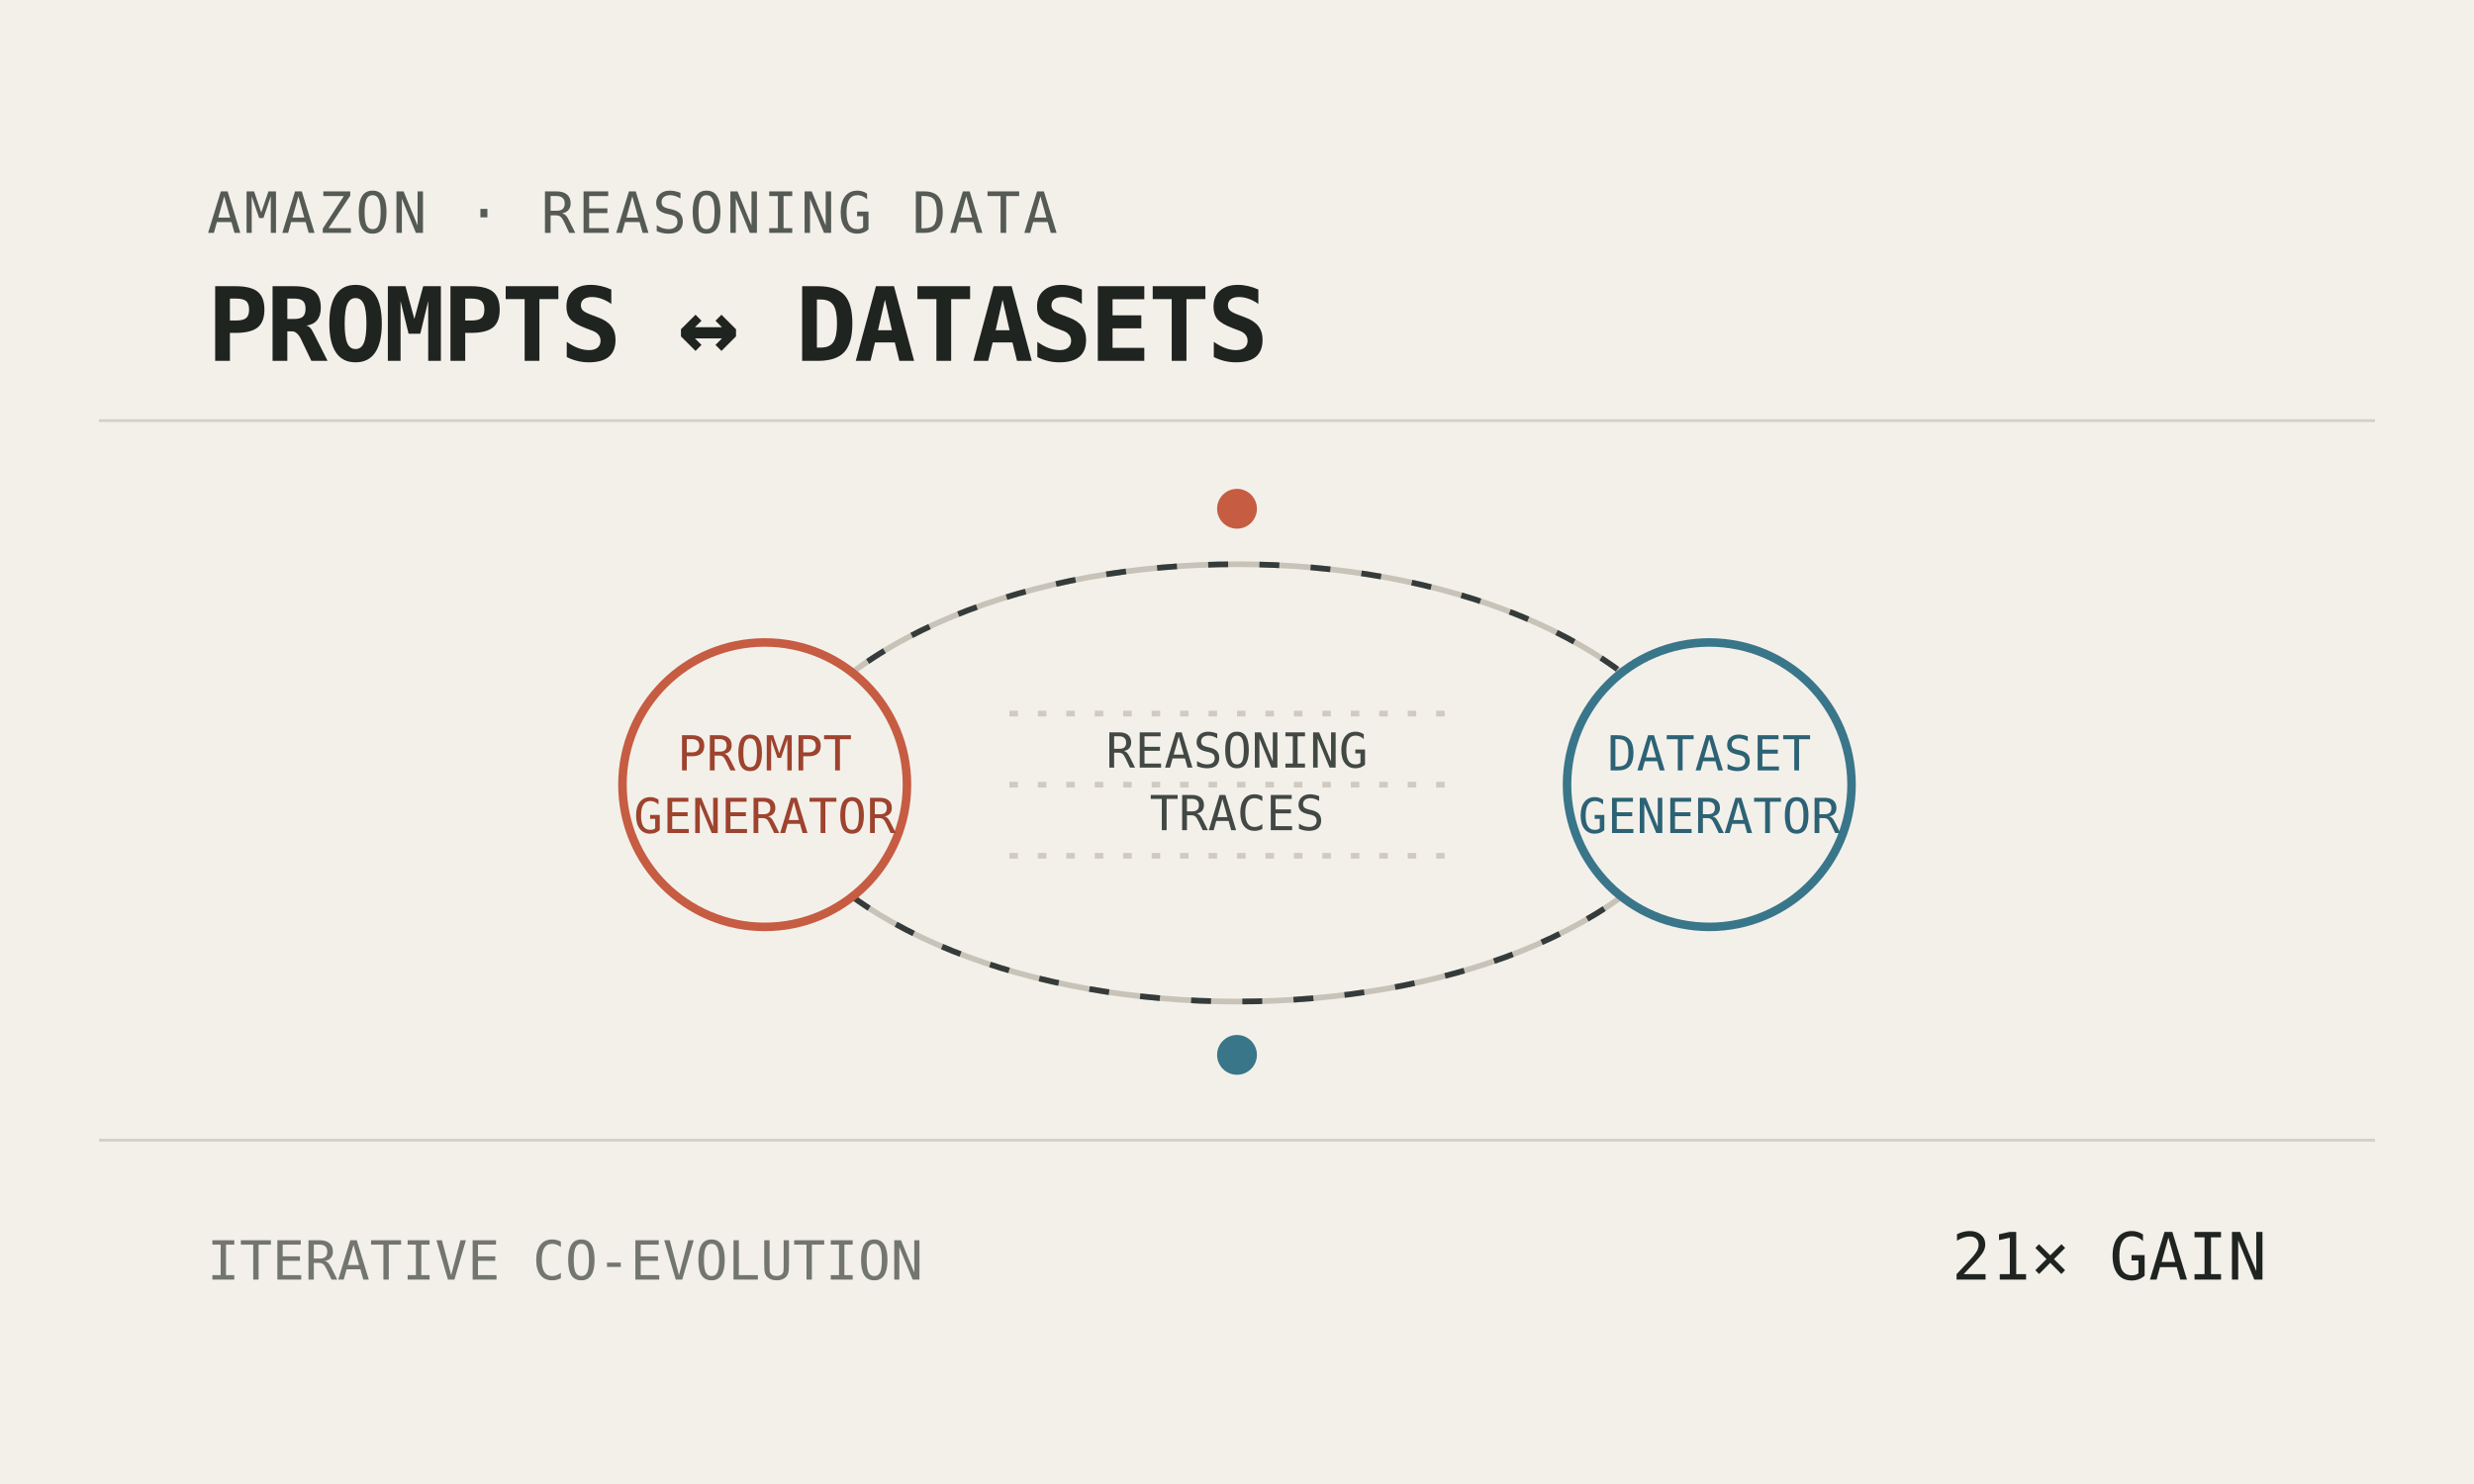
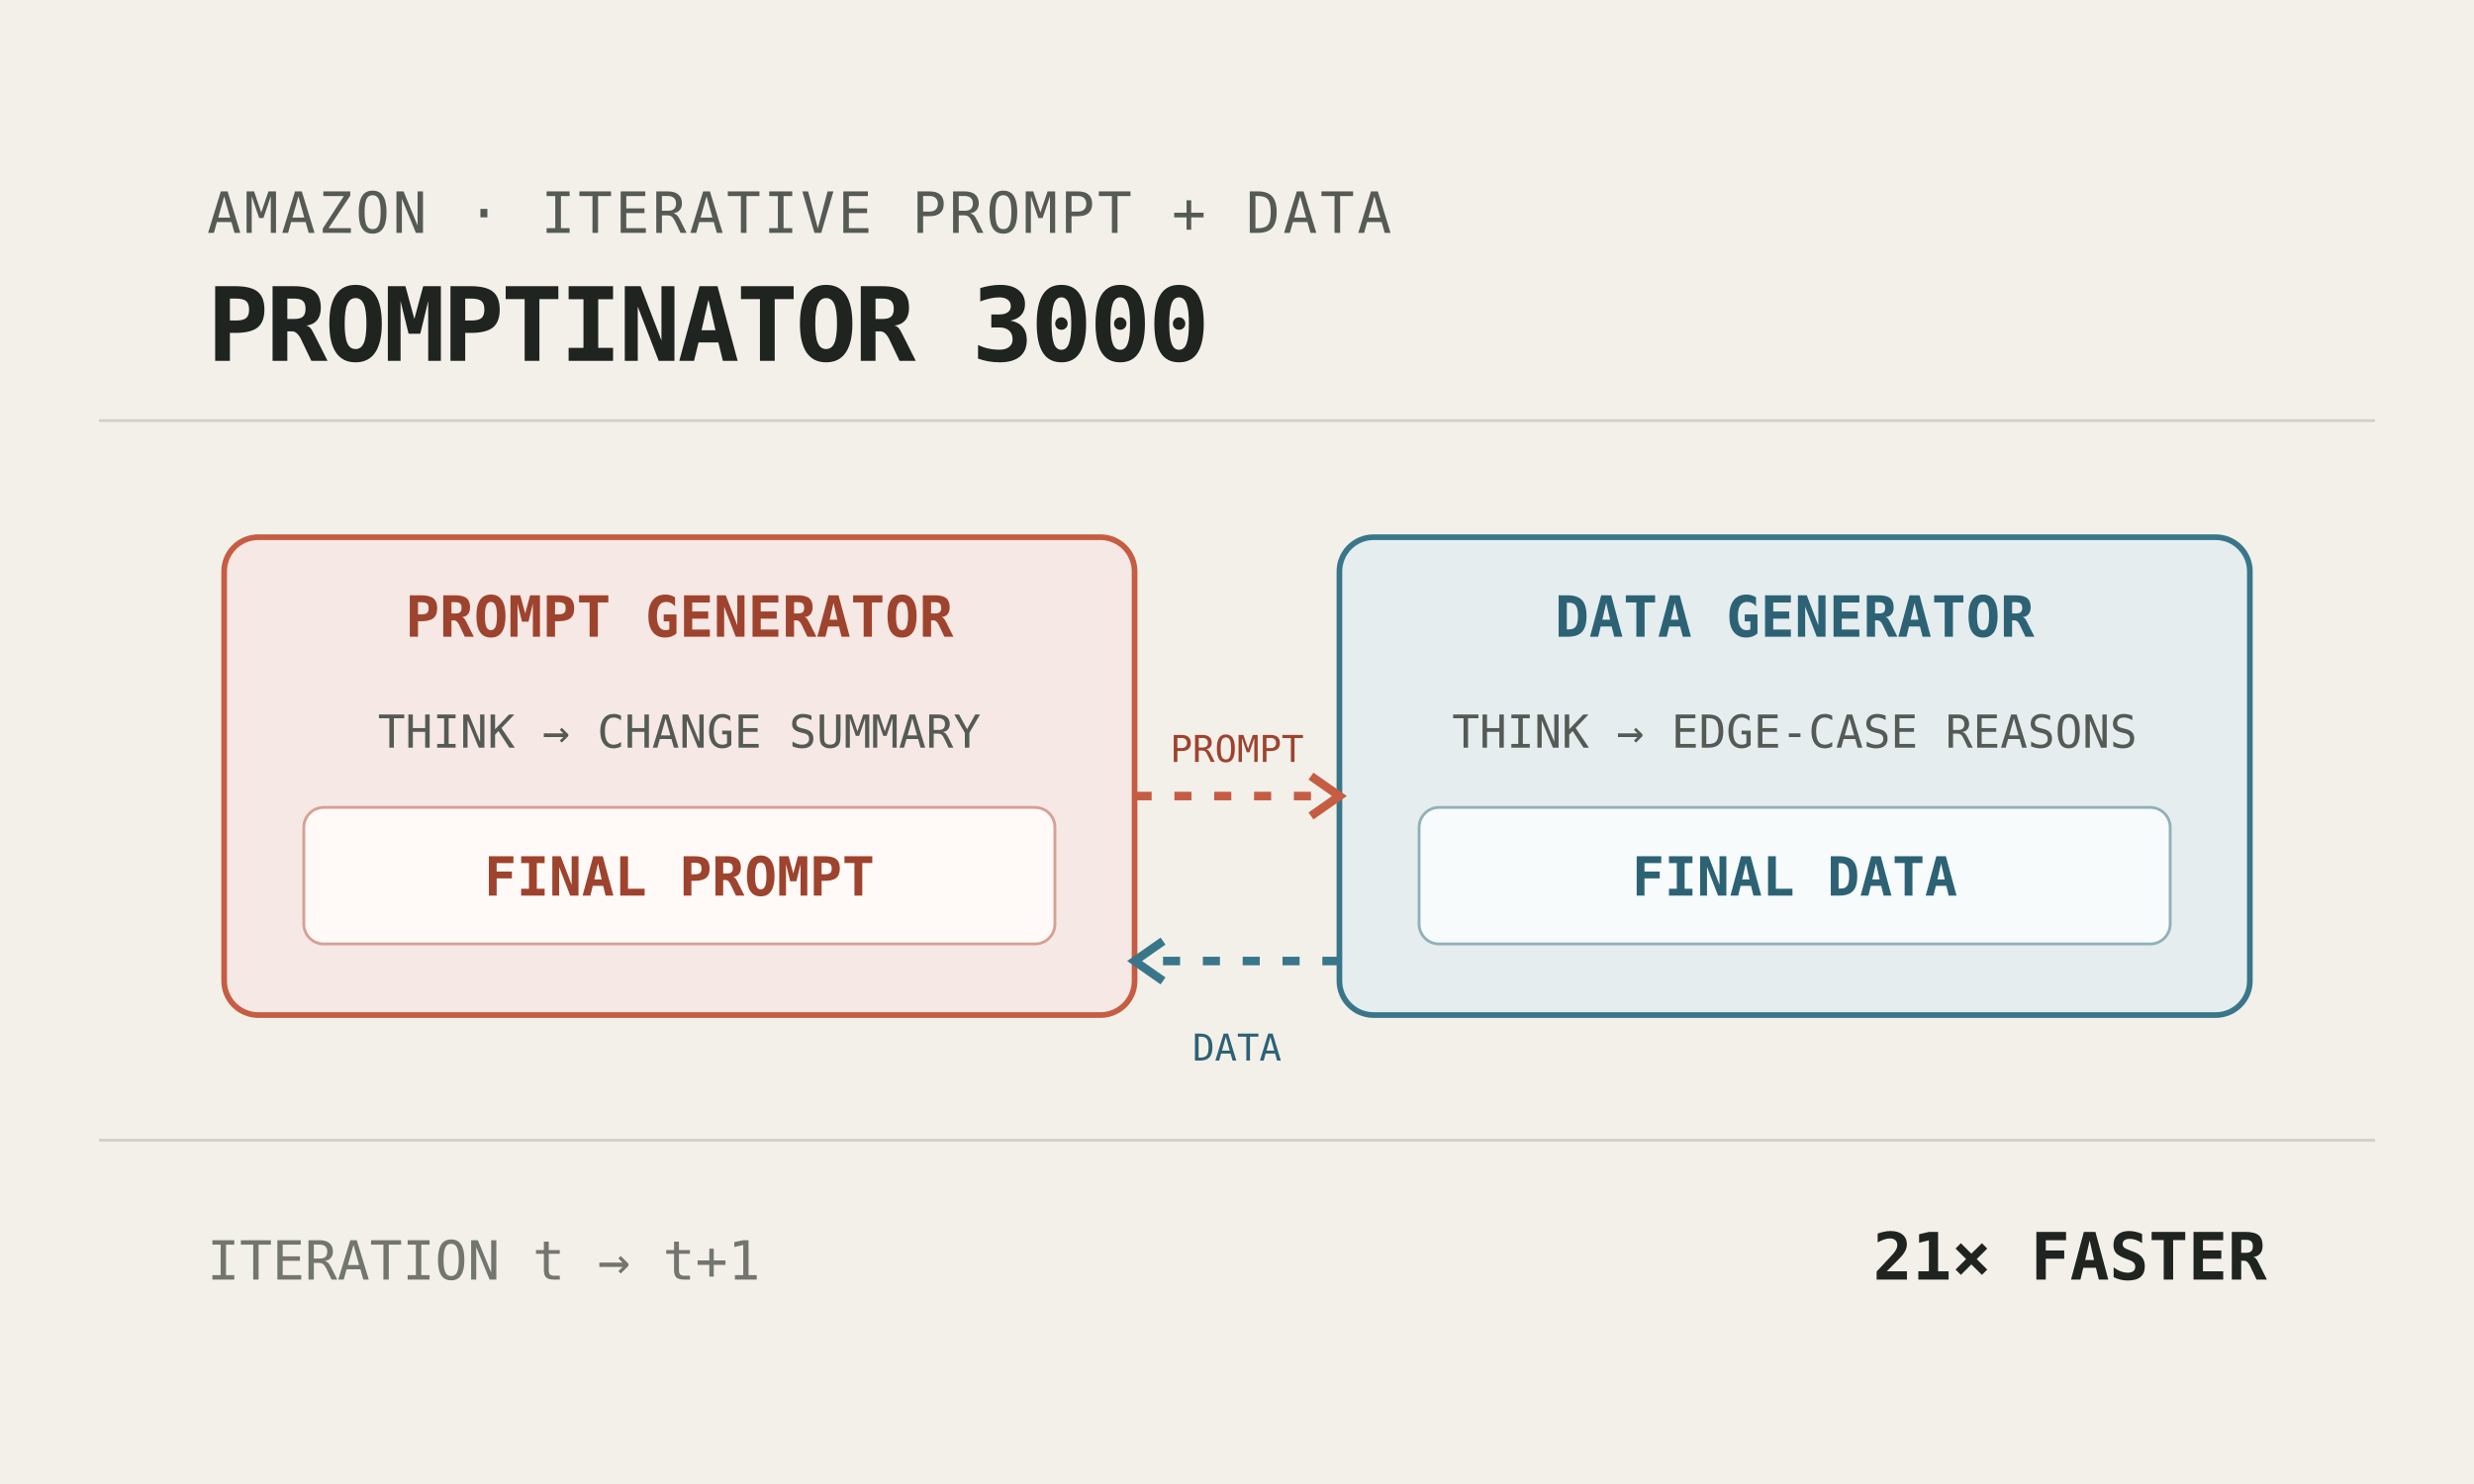
<svg xmlns="http://www.w3.org/2000/svg" viewBox="0 0 800 480" role="img" aria-labelledby="t d">
-   <style>text{font-family:ui-monospace,SFMono-Regular,Menlo,monospace}.loop{stroke-dasharray:7 11;animation:loop 4s linear infinite}.dot{animation:orbit 4s linear infinite;transform-origin:400px 237px}.d2{animation-delay:-2s}@keyframes loop{to{stroke-dashoffset:-72}}@keyframes orbit{to{transform:rotate(360deg)}}@media(prefers-reduced-motion:reduce){*{animation:none!important}}</style>
+   <style>
+     text{font-family:ui-monospace,SFMono-Regular,Menlo,monospace}
+     .flow{fill:none;stroke-dasharray:6 8;animation:dash 2.4s linear infinite}
+     .return{animation-direction:reverse}
+     .pg{animation:glow 3.2s ease-in-out infinite}
+     .dg{animation:glow 3.2s ease-in-out infinite;animation-delay:-1.6s}
+     @keyframes dash{to{stroke-dashoffset:-56}}
+     @keyframes glow{50%{opacity:.72}}
+     @media(prefers-reduced-motion:reduce){*{animation:none!important}}
+   </style>
  <rect width="800" height="480" fill="#f3f0ea" />
  <g transform="translate(32 33) scale(0.92)">
    <path d="M0 112H800M0 365H800" stroke="#d5d0c5" />
-     <text x="38" y="46" fill="#555a55" font-size="20" letter-spacing="1">AMAZON · REASONING DATA</text>
-     <text x="38" y="91" fill="#202421" font-size="36" font-weight="700" letter-spacing="-1">PROMPTS ↔ DATASETS</text>
-     <path d="M234 236C284 138 516 138 566 236M566 245C516 340 284 340 234 245" fill="none" stroke="#c8c3b8" stroke-width="2" />
-     <path class="loop" d="M234 236C284 138 516 138 566 236M566 245C516 340 284 340 234 245" fill="none" stroke="#343b3a" stroke-width="2" />
-     <path d="m542 218 24 18-24 17M258 263l-24-18 24-17" fill="none" stroke="#343b3a" stroke-width="2" />
-     <circle cx="234" cy="240" r="50" fill="#f3f0ea" stroke="#c65c42" stroke-width="3" />
-     <circle cx="566" cy="240" r="50" fill="#f3f0ea" stroke="#39768a" stroke-width="3" />
-     <text x="234" y="235" text-anchor="middle" fill="#9e432e" font-size="17">PROMPT</text>
-     <text x="234" y="257" text-anchor="middle" fill="#9e432e" font-size="17">GENERATOR</text>
-     <text x="566" y="235" text-anchor="middle" fill="#2d6275" font-size="17">DATASET</text>
-     <text x="566" y="257" text-anchor="middle" fill="#2d6275" font-size="17">GENERATOR</text>
-     <g class="dot">
-       <circle cx="400" cy="143" r="7" fill="#c65c42" />
-     </g>
-     <g class="dot d2">
-       <circle cx="400" cy="335" r="7" fill="#39768a" />
-     </g>
-     <path d="M320 215H480M320 240H480M320 265H480" stroke="#d0cbc0" stroke-width="2" stroke-dasharray="3 7" />
-     <text x="400" y="234" text-anchor="middle" fill="#424844" font-size="17">REASONING</text>
-     <text x="400" y="256" text-anchor="middle" fill="#424844" font-size="17">TRACES</text>
-     <text x="38" y="414" fill="#73766f" font-size="19">ITERATIVE CO-EVOLUTION</text>
-     <text x="762" y="414" text-anchor="end" fill="#202421" font-size="23">21× GAIN</text>
+     <text x="38" y="46" fill="#555a55" font-size="20" letter-spacing="1">AMAZON · ITERATIVE PROMPT + DATA</text>
+     <text x="38" y="91" fill="#202421" font-size="36" font-weight="700" letter-spacing="-1">PROMPTINATOR 3000</text>
+     <rect class="pg" x="44" y="153" width="320" height="168" rx="12" fill="#f6e8e4" stroke="#c65c42" stroke-width="2" />
+     <rect class="dg" x="436" y="153" width="320" height="168" rx="12" fill="#e5edef" stroke="#39768a" stroke-width="2" />
+     <text x="204" y="188" text-anchor="middle" fill="#9e432e" font-size="20" font-weight="700">PROMPT GENERATOR</text>
+     <text x="596" y="188" text-anchor="middle" fill="#2d6275" font-size="20" font-weight="700">DATA GENERATOR</text>
+     <text x="204" y="227" text-anchor="middle" fill="#555a55" font-size="16">THINK → CHANGE SUMMARY</text>
+     <text x="596" y="227" text-anchor="middle" fill="#555a55" font-size="16">THINK → EDGE-CASE REASONS</text>
+     <rect x="72" y="248" width="264" height="48" rx="7" fill="#fffaf7" stroke="#d7a095" />
+     <rect x="464" y="248" width="264" height="48" rx="7" fill="#f7fbfb" stroke="#91b1b8" />
+     <text x="204" y="279" text-anchor="middle" fill="#9e432e" font-size="19" font-weight="700">FINAL PROMPT</text>
+     <text x="596" y="279" text-anchor="middle" fill="#2d6275" font-size="19" font-weight="700">FINAL DATA</text>
+     <path class="flow" d="M364 244H436" stroke="#c65c42" stroke-width="3" />
+     <path d="m426 237 10 7-10 7" fill="none" stroke="#c65c42" stroke-width="3" />
+     <text x="400" y="232" text-anchor="middle" fill="#9e432e" font-size="13">PROMPT</text>
+     <path class="flow return" d="M436 302H364" stroke="#39768a" stroke-width="3" />
+     <path d="m374 295-10 7 10 7" fill="none" stroke="#39768a" stroke-width="3" />
+     <text x="400" y="337" text-anchor="middle" fill="#2d6275" font-size="13">DATA</text>
+     <text x="38" y="414" fill="#73766f" font-size="19">ITERATION t → t+1</text>
+     <text x="762" y="414" text-anchor="end" fill="#202421" font-size="23" font-weight="700">21× FASTER</text>
  </g>
</svg>
